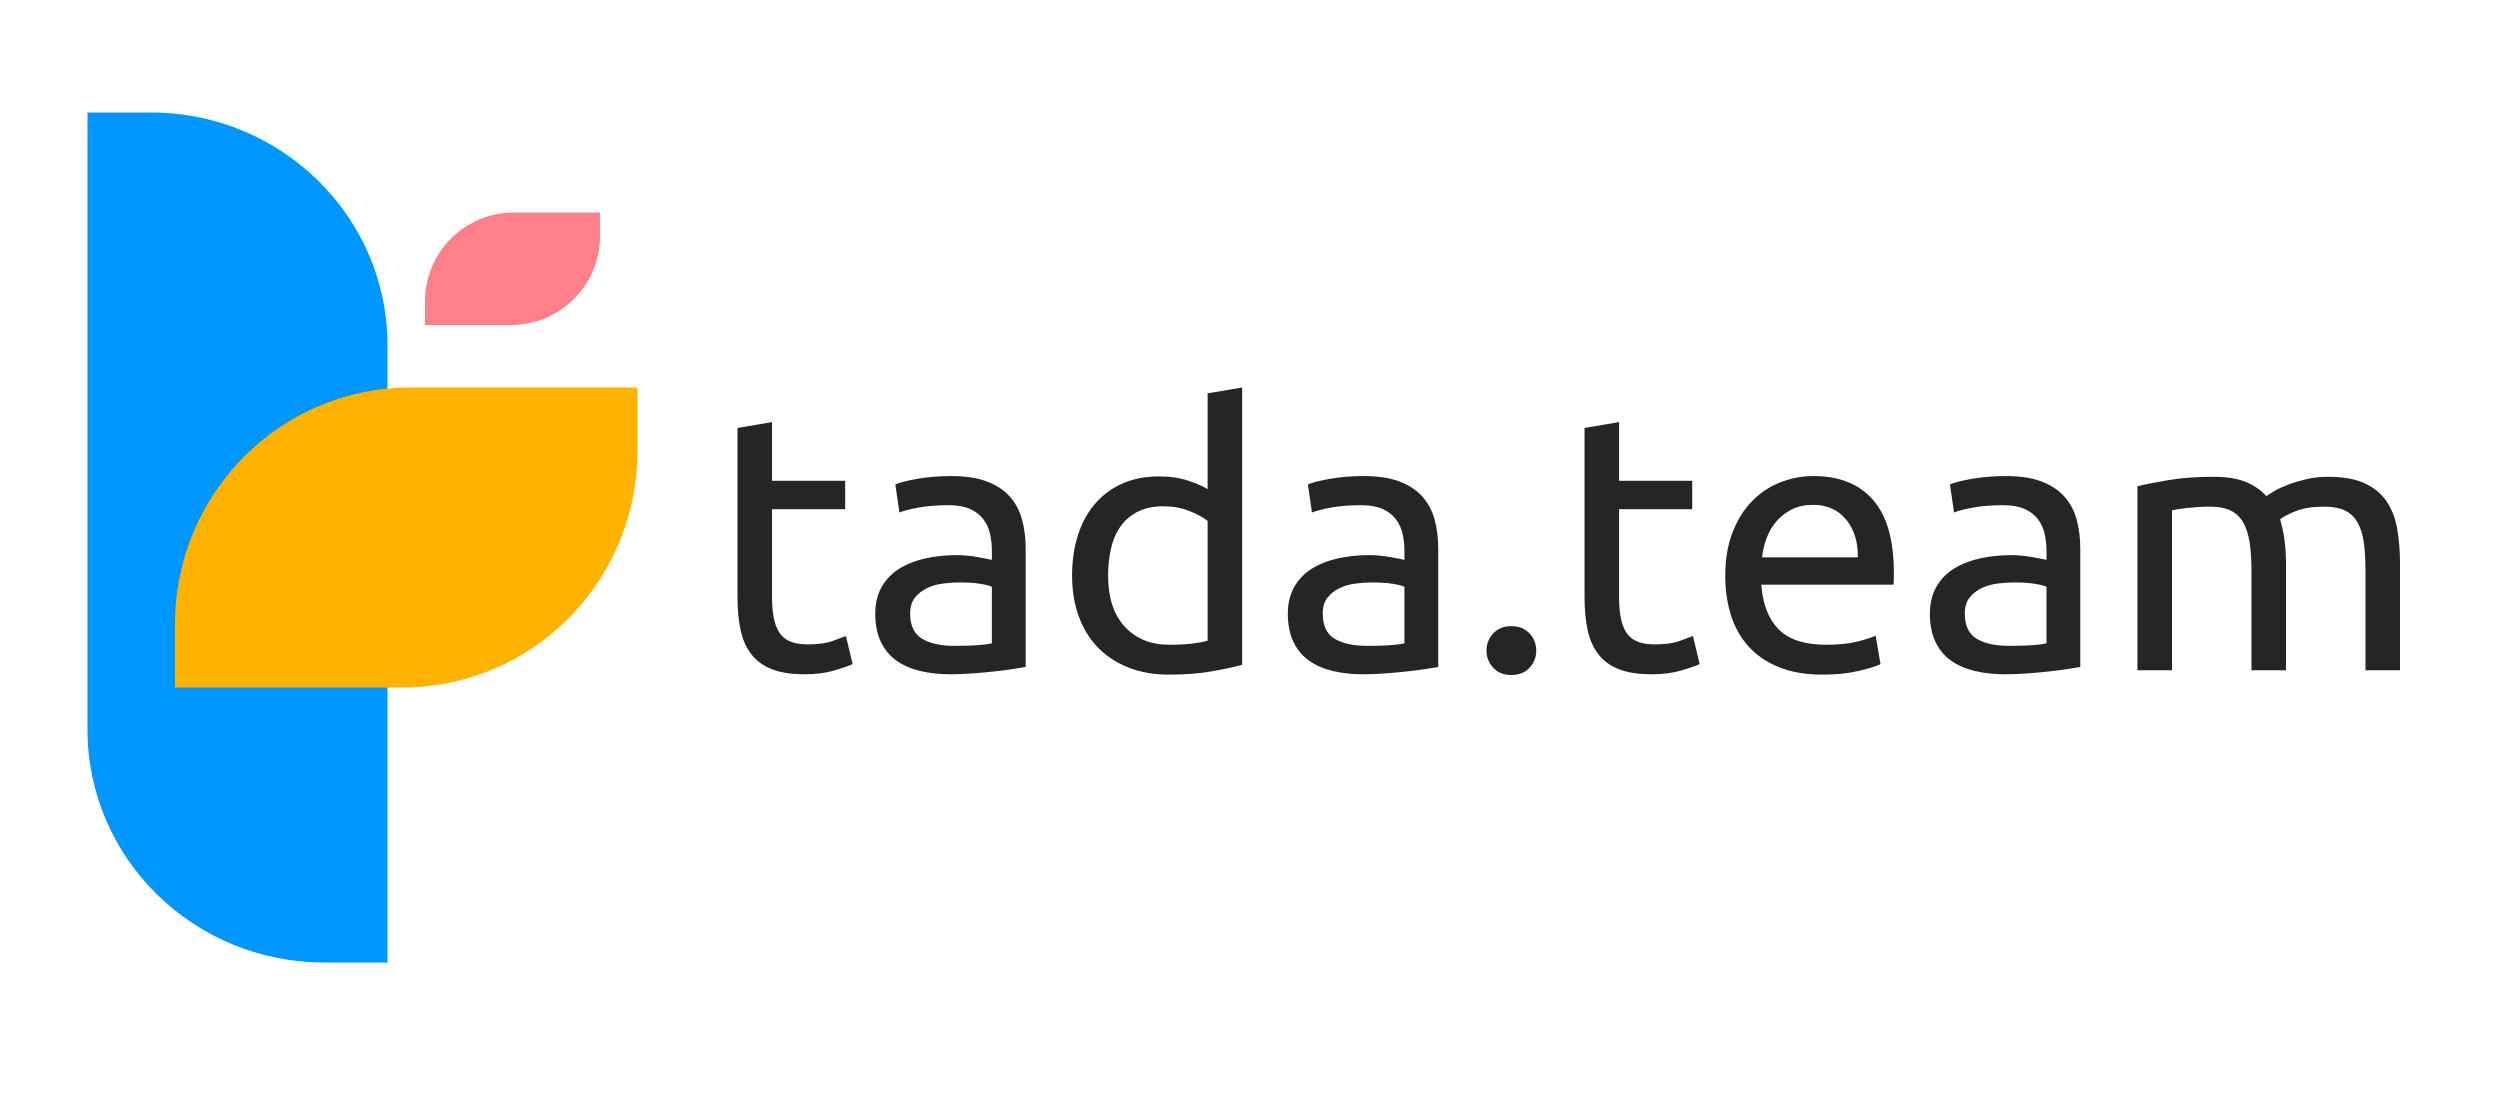
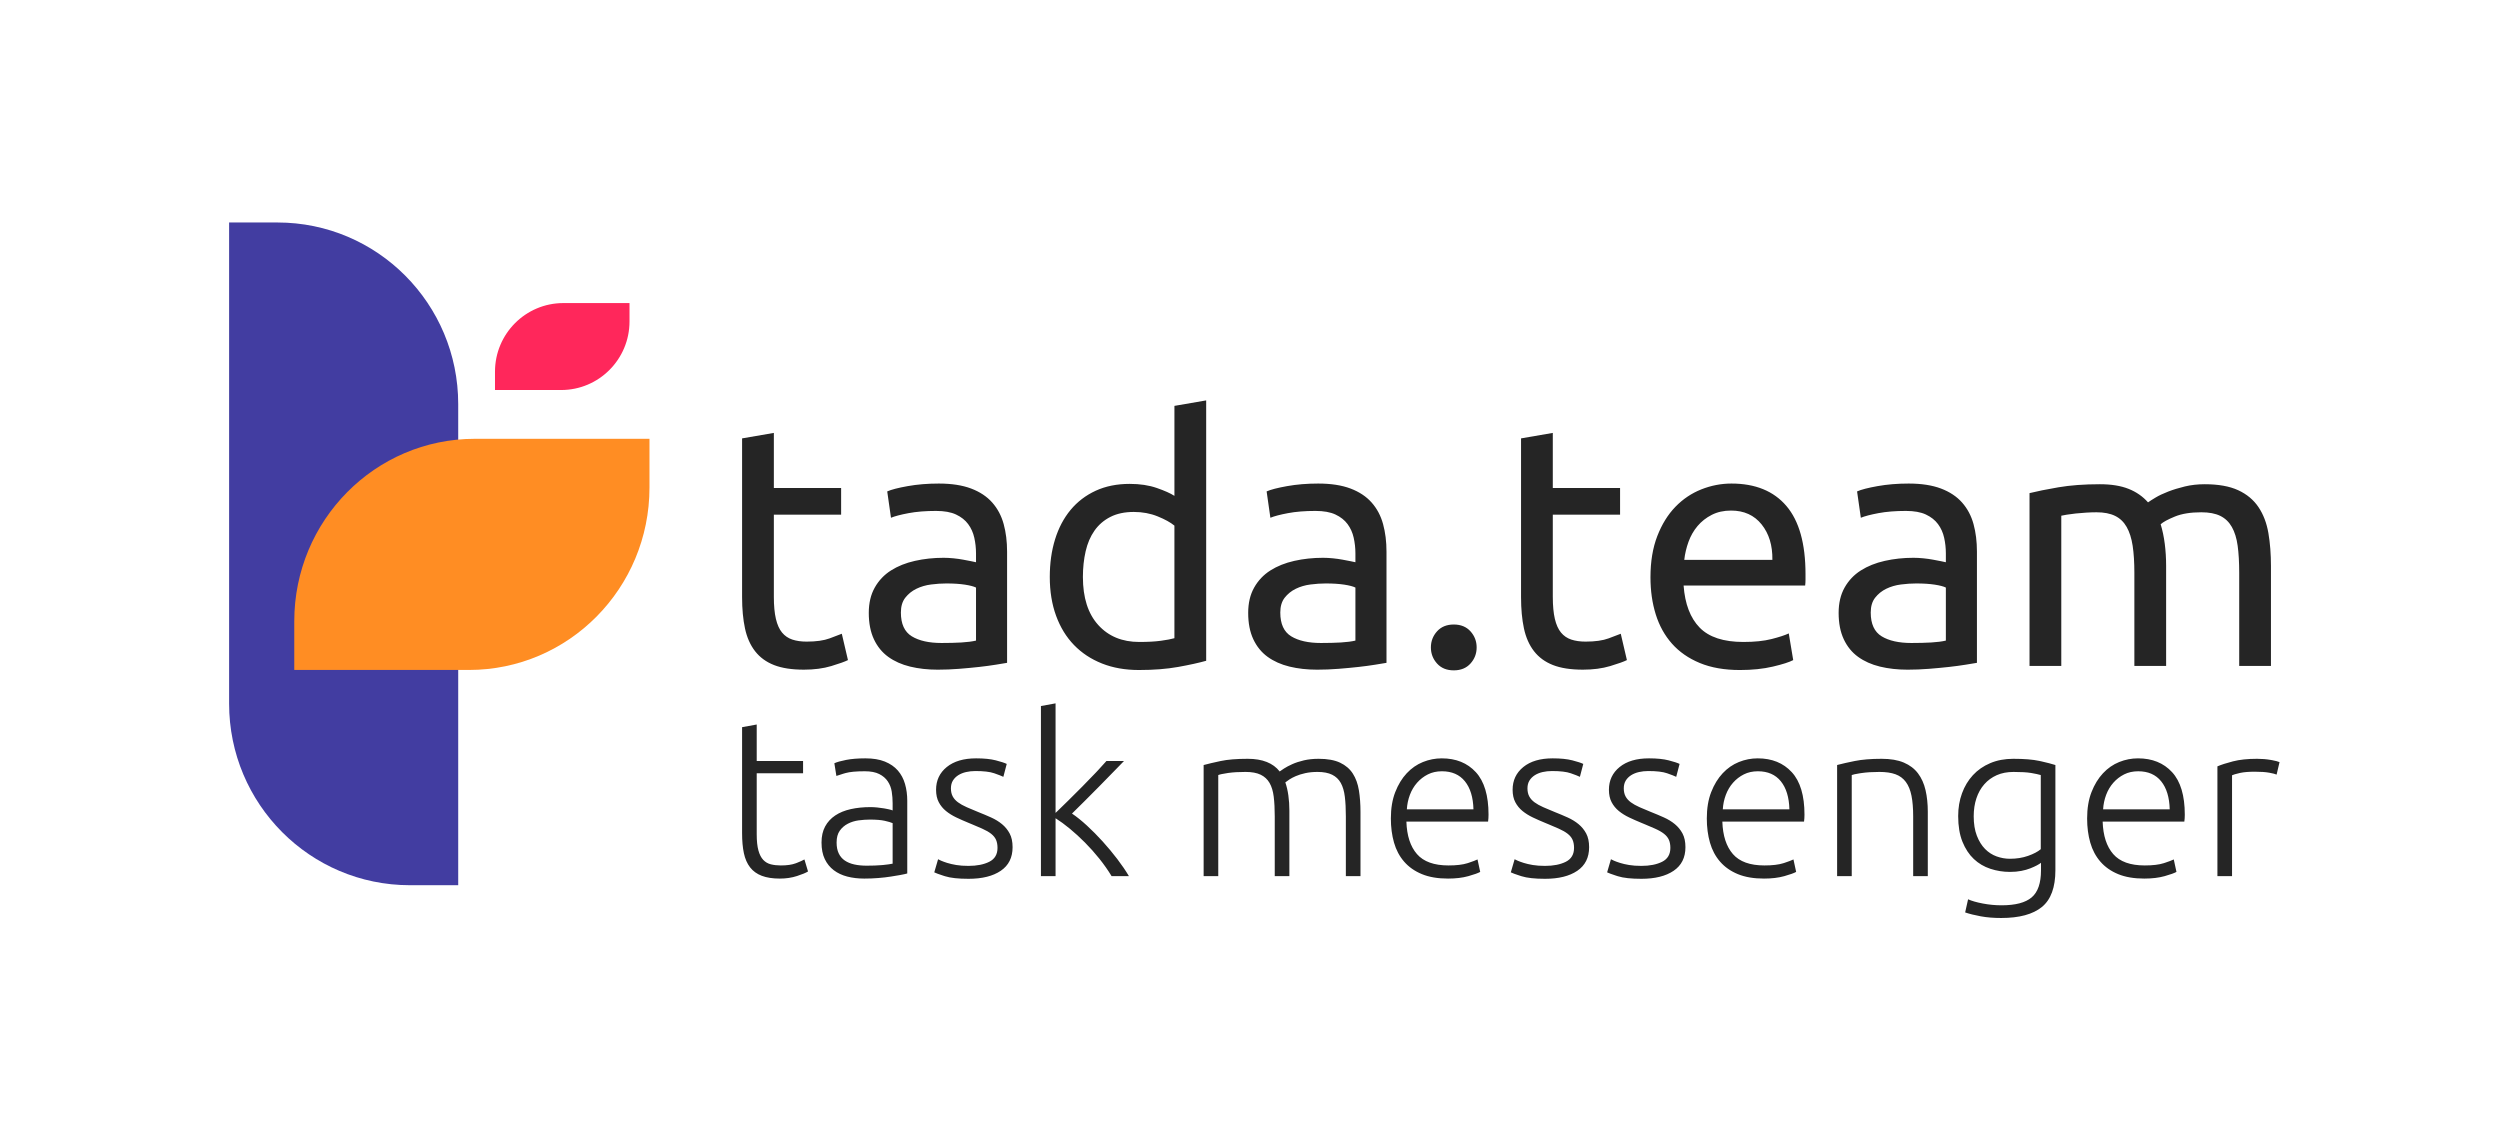
- <svg xmlns="http://www.w3.org/2000/svg" width="200px" height="88px" viewBox="0 0 200 88" version="1.1">
-   <g id="logo" stroke="none" stroke-width="1" fill="none" fill-rule="evenodd">
-     <g id="Group" transform="translate(7, 9)">
-       <path d="M24,68 L18.936,68 C8.478,68 0,59.659 0,49.369 L0,0 L5.064,0 C15.522,0 24,8.341 24,18.631 L24,68 Z" id="Fill-1" fill="#0096FF" />
-       <path d="M27,17 L27,15.101 C27,11.179 30.186,8 34.116,8 L41,8 L41,9.899 C41,13.821 37.814,17 33.884,17 L27,17 Z" id="Fill-3" fill="#FF7F8A" />
-       <path d="M7,46 L7,40.936 C7,30.478 15.42,22 25.806,22 L44,22 L44,27.064 C44,37.522 35.58,46 25.194,46 L7,46 Z" id="Fill-13" fill="#FFB200" />
-       <path d="M57.377,44.942 C58.268,44.942 59.06,44.84 59.754,44.636 C60.447,44.432 60.932,44.262 61.209,44.125 L61.209,44.125 L60.675,41.881 C60.477,41.959 60.125,42.09 59.62,42.274 C59.115,42.459 58.447,42.551 57.615,42.551 C57.139,42.551 56.723,42.493 56.367,42.376 C56.01,42.26 55.713,42.061 55.476,41.779 C55.238,41.497 55.06,41.108 54.941,40.613 C54.822,40.117 54.763,39.49 54.763,38.733 L54.763,38.733 L54.763,31.736 L60.615,31.736 L60.615,29.463 L54.763,29.463 L54.763,24.769 L52,25.236 L52,38.762 C52,39.772 52.084,40.661 52.253,41.429 C52.421,42.197 52.713,42.843 53.129,43.368 C53.545,43.892 54.094,44.286 54.778,44.548 C55.461,44.811 56.327,44.942 57.377,44.942 Z M69.022,44.942 C69.636,44.942 70.255,44.917 70.879,44.869 C71.503,44.82 72.082,44.767 72.617,44.708 C73.152,44.65 73.632,44.587 74.058,44.519 C74.484,44.451 74.815,44.398 75.053,44.359 L75.053,44.359 L75.053,34.885 C75.053,34.03 74.954,33.247 74.756,32.538 C74.558,31.829 74.226,31.217 73.761,30.702 C73.295,30.187 72.681,29.788 71.919,29.506 C71.156,29.225 70.221,29.084 69.111,29.084 C68.141,29.084 67.24,29.157 66.408,29.302 C65.576,29.448 64.982,29.599 64.626,29.754 L64.626,29.754 L64.952,31.999 C65.289,31.863 65.799,31.732 66.482,31.605 C67.166,31.479 67.963,31.416 68.874,31.416 C69.587,31.416 70.166,31.518 70.612,31.722 C71.057,31.926 71.409,32.198 71.666,32.538 C71.924,32.878 72.102,33.267 72.201,33.704 C72.3,34.141 72.35,34.583 72.35,35.03 L72.35,35.03 L72.35,35.788 C72.27,35.769 72.132,35.74 71.934,35.701 C71.736,35.662 71.503,35.618 71.236,35.57 C70.968,35.521 70.686,35.482 70.389,35.453 C70.092,35.424 69.805,35.409 69.527,35.409 C68.656,35.409 67.824,35.497 67.032,35.672 C66.24,35.847 65.547,36.119 64.952,36.488 C64.358,36.857 63.888,37.343 63.541,37.946 C63.195,38.548 63.021,39.267 63.021,40.103 C63.021,40.977 63.17,41.725 63.467,42.347 C63.764,42.969 64.18,43.47 64.715,43.849 C65.249,44.228 65.883,44.504 66.616,44.679 C67.349,44.854 68.151,44.942 69.022,44.942 Z M69.349,42.668 C68.26,42.668 67.398,42.478 66.765,42.099 C66.131,41.721 65.814,41.045 65.814,40.074 C65.814,39.549 65.943,39.126 66.2,38.805 C66.458,38.485 66.779,38.232 67.166,38.048 C67.552,37.863 67.978,37.741 68.443,37.683 C68.908,37.625 69.349,37.596 69.765,37.596 C70.399,37.596 70.938,37.63 71.384,37.698 C71.83,37.766 72.152,37.848 72.35,37.946 L72.35,37.946 L72.35,42.464 C72.013,42.542 71.592,42.595 71.087,42.624 C70.582,42.653 70.003,42.668 69.349,42.668 Z M86.52,44.971 C87.807,44.971 88.946,44.883 89.936,44.708 C90.927,44.534 91.739,44.359 92.372,44.184 L92.372,44.184 L92.372,22 L89.61,22.466 L89.61,30.133 C89.273,29.919 88.763,29.696 88.08,29.463 C87.396,29.229 86.609,29.113 85.718,29.113 C84.609,29.113 83.624,29.307 82.762,29.696 C81.9,30.084 81.173,30.629 80.579,31.328 C79.984,32.028 79.534,32.864 79.227,33.835 C78.92,34.807 78.766,35.876 78.766,37.042 C78.766,38.266 78.95,39.369 79.316,40.35 C79.682,41.332 80.202,42.163 80.876,42.843 C81.549,43.523 82.361,44.048 83.312,44.417 C84.262,44.786 85.332,44.971 86.52,44.971 Z M86.55,42.58 C85.064,42.58 83.876,42.099 82.985,41.138 C82.094,40.176 81.648,38.81 81.648,37.042 C81.648,36.264 81.727,35.536 81.886,34.856 C82.044,34.175 82.302,33.587 82.658,33.092 C83.015,32.596 83.475,32.208 84.039,31.926 C84.604,31.644 85.282,31.503 86.074,31.503 C86.827,31.503 87.52,31.629 88.154,31.882 C88.788,32.135 89.273,32.397 89.61,32.669 L89.61,32.669 L89.61,42.26 C89.332,42.338 88.941,42.41 88.436,42.478 C87.931,42.546 87.302,42.58 86.55,42.58 Z M102.027,44.942 C102.641,44.942 103.26,44.917 103.884,44.869 C104.508,44.82 105.087,44.767 105.622,44.708 C106.157,44.65 106.637,44.587 107.063,44.519 C107.488,44.451 107.82,44.398 108.058,44.359 L108.058,44.359 L108.058,34.885 C108.058,34.03 107.959,33.247 107.761,32.538 C107.563,31.829 107.231,31.217 106.766,30.702 C106.3,30.187 105.686,29.788 104.924,29.506 C104.161,29.225 103.225,29.084 102.116,29.084 C101.146,29.084 100.245,29.157 99.413,29.302 C98.581,29.448 97.987,29.599 97.631,29.754 L97.631,29.754 L97.957,31.999 C98.294,31.863 98.804,31.732 99.487,31.605 C100.171,31.479 100.968,31.416 101.879,31.416 C102.592,31.416 103.171,31.518 103.617,31.722 C104.062,31.926 104.414,32.198 104.671,32.538 C104.929,32.878 105.107,33.267 105.206,33.704 C105.305,34.141 105.354,34.583 105.354,35.03 L105.354,35.03 L105.354,35.788 C105.275,35.769 105.137,35.74 104.939,35.701 C104.741,35.662 104.508,35.618 104.24,35.57 C103.973,35.521 103.691,35.482 103.394,35.453 C103.097,35.424 102.81,35.409 102.532,35.409 C101.661,35.409 100.829,35.497 100.037,35.672 C99.245,35.847 98.551,36.119 97.957,36.488 C97.363,36.857 96.893,37.343 96.546,37.946 C96.2,38.548 96.026,39.267 96.026,40.103 C96.026,40.977 96.175,41.725 96.472,42.347 C96.769,42.969 97.185,43.47 97.72,43.849 C98.254,44.228 98.888,44.504 99.621,44.679 C100.354,44.854 101.156,44.942 102.027,44.942 Z M102.354,42.668 C101.265,42.668 100.403,42.478 99.769,42.099 C99.136,41.721 98.819,41.045 98.819,40.074 C98.819,39.549 98.948,39.126 99.205,38.805 C99.463,38.485 99.784,38.232 100.171,38.048 C100.557,37.863 100.983,37.741 101.448,37.683 C101.913,37.625 102.354,37.596 102.77,37.596 C103.404,37.596 103.943,37.63 104.389,37.698 C104.835,37.766 105.156,37.848 105.354,37.946 L105.354,37.946 L105.354,42.464 C105.018,42.542 104.597,42.595 104.092,42.624 C103.587,42.653 103.008,42.668 102.354,42.668 Z M113.91,45 C114.524,45 115.009,44.806 115.366,44.417 C115.722,44.028 115.901,43.572 115.901,43.047 C115.901,42.522 115.722,42.065 115.366,41.677 C115.009,41.288 114.524,41.094 113.91,41.094 C113.296,41.094 112.811,41.288 112.455,41.677 C112.098,42.065 111.92,42.522 111.92,43.047 C111.92,43.572 112.098,44.028 112.455,44.417 C112.811,44.806 113.296,45 113.91,45 Z M125.14,44.942 C126.031,44.942 126.823,44.84 127.516,44.636 C128.209,44.432 128.695,44.262 128.972,44.125 L128.972,44.125 L128.437,41.881 C128.239,41.959 127.888,42.09 127.383,42.274 C126.877,42.459 126.209,42.551 125.377,42.551 C124.902,42.551 124.486,42.493 124.13,42.376 C123.773,42.26 123.476,42.061 123.238,41.779 C123.001,41.497 122.822,41.108 122.704,40.613 C122.585,40.117 122.525,39.49 122.525,38.733 L122.525,38.733 L122.525,31.736 L128.378,31.736 L128.378,29.463 L122.525,29.463 L122.525,24.769 L119.763,25.236 L119.763,38.762 C119.763,39.772 119.847,40.661 120.015,41.429 C120.183,42.197 120.476,42.843 120.891,43.368 C121.307,43.892 121.857,44.286 122.54,44.548 C123.223,44.811 124.09,44.942 125.14,44.942 Z M138.805,44.971 C139.874,44.971 140.83,44.874 141.672,44.679 C142.513,44.485 143.103,44.3 143.439,44.125 L143.439,44.125 L143.053,41.852 C142.716,42.007 142.216,42.168 141.553,42.333 C140.889,42.498 140.073,42.58 139.102,42.58 C137.379,42.58 136.112,42.172 135.3,41.356 C134.488,40.54 134.022,39.345 133.903,37.771 L133.903,37.771 L144.479,37.771 C144.499,37.615 144.509,37.445 144.509,37.26 L144.509,37.26 L144.509,36.809 C144.509,34.204 143.954,32.266 142.845,30.993 C141.736,29.72 140.142,29.084 138.062,29.084 C137.171,29.084 136.3,29.249 135.448,29.579 C134.596,29.91 133.844,30.405 133.19,31.066 C132.537,31.727 132.012,32.557 131.616,33.558 C131.22,34.559 131.022,35.73 131.022,37.071 C131.022,38.218 131.175,39.272 131.482,40.234 C131.789,41.196 132.259,42.027 132.893,42.726 C133.527,43.426 134.334,43.975 135.314,44.373 C136.295,44.772 137.458,44.971 138.805,44.971 Z M141.627,35.584 L133.963,35.584 C134.022,35.06 134.146,34.545 134.334,34.039 C134.522,33.534 134.785,33.087 135.121,32.698 C135.458,32.31 135.869,31.994 136.354,31.751 C136.839,31.508 137.399,31.387 138.033,31.387 C139.161,31.387 140.048,31.78 140.691,32.567 C141.335,33.354 141.647,34.36 141.627,35.584 L141.627,35.584 Z M153.391,44.942 C154.005,44.942 154.624,44.917 155.248,44.869 C155.872,44.82 156.451,44.767 156.986,44.708 C157.521,44.65 158.001,44.587 158.427,44.519 C158.853,44.451 159.184,44.398 159.422,44.359 L159.422,44.359 L159.422,34.885 C159.422,34.03 159.323,33.247 159.125,32.538 C158.927,31.829 158.595,31.217 158.13,30.702 C157.664,30.187 157.05,29.788 156.288,29.506 C155.525,29.225 154.59,29.084 153.48,29.084 C152.51,29.084 151.609,29.157 150.777,29.302 C149.945,29.448 149.351,29.599 148.995,29.754 L148.995,29.754 L149.321,31.999 C149.658,31.863 150.168,31.732 150.851,31.605 C151.535,31.479 152.332,31.416 153.243,31.416 C153.956,31.416 154.535,31.518 154.981,31.722 C155.426,31.926 155.778,32.198 156.035,32.538 C156.293,32.878 156.471,33.267 156.57,33.704 C156.669,34.141 156.719,34.583 156.719,35.03 L156.719,35.03 L156.719,35.788 C156.639,35.769 156.501,35.74 156.303,35.701 C156.105,35.662 155.872,35.618 155.605,35.57 C155.337,35.521 155.055,35.482 154.758,35.453 C154.461,35.424 154.174,35.409 153.896,35.409 C153.025,35.409 152.193,35.497 151.401,35.672 C150.609,35.847 149.916,36.119 149.321,36.488 C148.727,36.857 148.257,37.343 147.91,37.946 C147.564,38.548 147.39,39.267 147.39,40.103 C147.39,40.977 147.539,41.725 147.836,42.347 C148.133,42.969 148.549,43.47 149.084,43.849 C149.618,44.228 150.252,44.504 150.985,44.679 C151.718,44.854 152.52,44.942 153.391,44.942 Z M153.718,42.668 C152.629,42.668 151.767,42.478 151.134,42.099 C150.5,41.721 150.183,41.045 150.183,40.074 C150.183,39.549 150.312,39.126 150.569,38.805 C150.827,38.485 151.148,38.232 151.535,38.048 C151.921,37.863 152.347,37.741 152.812,37.683 C153.277,37.625 153.718,37.596 154.134,37.596 C154.768,37.596 155.307,37.63 155.753,37.698 C156.199,37.766 156.521,37.848 156.719,37.946 L156.719,37.946 L156.719,42.464 C156.382,42.542 155.961,42.595 155.456,42.624 C154.951,42.653 154.372,42.668 153.718,42.668 Z M166.76,44.621 L166.76,31.824 C166.839,31.804 166.997,31.775 167.235,31.736 C167.473,31.698 167.735,31.663 168.022,31.634 C168.309,31.605 168.611,31.581 168.928,31.561 C169.245,31.542 169.542,31.532 169.82,31.532 C170.473,31.532 171.013,31.634 171.439,31.838 C171.864,32.042 172.201,32.358 172.449,32.786 C172.696,33.213 172.869,33.748 172.969,34.389 C173.068,35.03 173.117,35.798 173.117,36.692 L173.117,36.692 L173.117,44.621 L175.88,44.621 L175.88,36.109 C175.88,35.448 175.84,34.817 175.761,34.214 C175.682,33.612 175.563,33.058 175.405,32.553 C175.622,32.358 176.033,32.14 176.637,31.897 C177.241,31.654 178.009,31.532 178.94,31.532 C179.613,31.532 180.163,31.634 180.588,31.838 C181.014,32.042 181.351,32.358 181.599,32.786 C181.846,33.213 182.014,33.748 182.104,34.389 C182.193,35.03 182.237,35.798 182.237,36.692 L182.237,36.692 L182.237,44.621 L185,44.621 L185,36.109 C185,35.098 184.926,34.166 184.777,33.311 C184.629,32.455 184.341,31.717 183.916,31.095 C183.49,30.473 182.901,29.992 182.148,29.652 C181.396,29.312 180.425,29.142 179.237,29.142 C178.623,29.142 178.048,29.205 177.514,29.331 C176.979,29.458 176.494,29.604 176.058,29.769 C175.622,29.934 175.256,30.104 174.959,30.279 C174.662,30.454 174.444,30.59 174.305,30.687 C173.85,30.182 173.285,29.798 172.612,29.535 C171.939,29.273 171.107,29.142 170.117,29.142 C168.75,29.142 167.547,29.229 166.507,29.404 C165.467,29.579 164.631,29.744 163.997,29.9 L163.997,29.9 L163.997,44.621 L166.76,44.621 Z" id="tada.team" fill="#252525" fill-rule="nonzero" />
-     </g>
-   </g>
+ <svg xmlns="http://www.w3.org/2000/svg" width="400" height="180" viewBox="0 0 400 180" fill="none">
+   <path fill-rule="evenodd" clip-rule="evenodd" d="M73.314 141.634H65.579C49.606 141.634 36.657 128.627 36.657 112.581V35.598H44.392C60.365 35.598 73.314 48.605 73.314 64.65V141.634Z" fill="#423DA1" />
+   <path fill-rule="evenodd" clip-rule="evenodd" d="M79.199 62.403V59.468C79.199 53.406 84.097 48.491 90.139 48.491H100.722V51.426C100.722 57.489 95.824 62.403 89.782 62.403H79.199Z" fill="#FF275B" />
+   <path fill-rule="evenodd" clip-rule="evenodd" d="M47.083 107.193V99.39C47.083 83.273 60.017 70.208 75.971 70.208H103.917V78.012C103.917 94.128 90.984 107.193 75.029 107.193H47.083Z" fill="#FF8D23" />
+   <path fill-rule="evenodd" clip-rule="evenodd" d="M187.908 64.94L192.989 64.064V105.724C191.824 106.053 190.33 106.381 188.509 106.71C186.688 107.038 184.593 107.202 182.225 107.202C180.04 107.202 178.073 106.856 176.324 106.162C174.576 105.469 173.082 104.484 171.844 103.206C170.605 101.929 169.649 100.369 168.975 98.526C168.301 96.683 167.965 94.611 167.965 92.312C167.965 90.122 168.247 88.115 168.811 86.29C169.376 84.466 170.205 82.896 171.297 81.582C172.39 80.269 173.729 79.247 175.313 78.517C176.898 77.787 178.71 77.422 180.75 77.422C182.389 77.422 183.837 77.641 185.094 78.079C186.351 78.517 187.289 78.936 187.908 79.338V64.94ZM134.58 78.079H123.816V69.265L118.734 70.141V95.542C118.734 97.44 118.889 99.109 119.199 100.551C119.508 101.992 120.046 103.206 120.811 104.191C121.576 105.177 122.586 105.916 123.843 106.408C125.1 106.901 126.693 107.147 128.624 107.147C130.263 107.147 131.72 106.956 132.995 106.573C134.27 106.189 135.163 105.87 135.673 105.615L134.689 101.399C134.325 101.545 133.678 101.792 132.749 102.138C131.82 102.485 130.591 102.658 129.061 102.658C128.187 102.658 127.422 102.549 126.766 102.33C126.111 102.111 125.564 101.737 125.127 101.208C124.69 100.679 124.362 99.949 124.144 99.018C123.925 98.087 123.816 96.91 123.816 95.487V82.349H134.58V78.079ZM153.84 102.796C152.911 102.851 151.846 102.878 150.644 102.878C148.64 102.878 147.056 102.522 145.89 101.811C144.724 101.099 144.142 99.831 144.142 98.006C144.142 97.021 144.378 96.227 144.852 95.625C145.325 95.022 145.917 94.548 146.628 94.201C147.338 93.855 148.121 93.626 148.977 93.517C149.833 93.407 150.644 93.353 151.409 93.353C152.574 93.353 153.567 93.417 154.386 93.544C155.206 93.672 155.798 93.827 156.162 94.01V102.495C155.543 102.641 154.769 102.741 153.84 102.796ZM150.207 77.368C152.246 77.368 153.968 77.633 155.37 78.162C156.772 78.691 157.902 79.439 158.758 80.406C159.614 81.374 160.224 82.523 160.588 83.855C160.952 85.187 161.134 86.656 161.134 88.262V106.054C160.697 106.127 160.087 106.227 159.304 106.355C158.521 106.483 157.637 106.601 156.654 106.711C155.67 106.82 154.605 106.921 153.458 107.012C152.31 107.103 151.172 107.149 150.043 107.149C148.44 107.149 146.965 106.984 145.617 106.656C144.269 106.327 143.103 105.807 142.12 105.096C141.136 104.384 140.371 103.444 139.825 102.276C139.279 101.109 139.005 99.704 139.005 98.061C139.005 96.492 139.324 95.141 139.962 94.01C140.599 92.879 141.464 91.966 142.557 91.273C143.65 90.579 144.925 90.069 146.382 89.74C147.839 89.412 149.369 89.247 150.971 89.247C151.481 89.247 152.01 89.275 152.556 89.33C153.102 89.384 153.621 89.457 154.113 89.549C154.605 89.64 155.033 89.722 155.397 89.795C155.762 89.868 156.016 89.923 156.162 89.959V88.536C156.162 87.696 156.071 86.866 155.889 86.045C155.707 85.224 155.379 84.494 154.905 83.855C154.432 83.216 153.785 82.706 152.966 82.322C152.146 81.939 151.081 81.748 149.769 81.748C148.094 81.748 146.628 81.866 145.371 82.103C144.114 82.341 143.176 82.587 142.557 82.842L141.956 78.627C142.612 78.335 143.704 78.052 145.234 77.779C146.764 77.505 148.422 77.368 150.207 77.368ZM185.23 82.623C186.396 83.097 187.288 83.59 187.907 84.101V102.112C187.397 102.258 186.678 102.395 185.749 102.522C184.82 102.65 183.664 102.714 182.28 102.714C179.548 102.714 177.362 101.811 175.723 100.004C174.084 98.198 173.264 95.634 173.264 92.313C173.264 90.853 173.41 89.484 173.701 88.207C173.993 86.93 174.466 85.826 175.122 84.895C175.778 83.964 176.624 83.234 177.663 82.705C178.701 82.176 179.948 81.911 181.405 81.911C182.79 81.911 184.064 82.149 185.23 82.623ZM214.544 102.796C213.615 102.851 212.55 102.878 211.348 102.878C209.344 102.878 207.76 102.522 206.594 101.811C205.428 101.099 204.846 99.831 204.846 98.006C204.846 97.021 205.082 96.227 205.556 95.625C206.03 95.022 206.621 94.548 207.332 94.201C208.042 93.855 208.825 93.626 209.681 93.517C210.537 93.407 211.348 93.353 212.113 93.353C213.278 93.353 214.271 93.417 215.091 93.544C215.91 93.672 216.502 93.827 216.866 94.01V102.495C216.247 102.641 215.473 102.741 214.544 102.796ZM210.911 77.368C212.951 77.368 214.672 77.633 216.074 78.162C217.476 78.691 218.606 79.439 219.462 80.406C220.318 81.374 220.928 82.523 221.292 83.855C221.656 85.187 221.839 86.656 221.839 88.262V106.054C221.401 106.127 220.791 106.227 220.008 106.355C219.225 106.483 218.342 106.601 217.358 106.711C216.375 106.82 215.309 106.921 214.162 107.012C213.014 107.103 211.876 107.149 210.747 107.149C209.144 107.149 207.669 106.984 206.321 106.656C204.973 106.327 203.808 105.807 202.824 105.096C201.841 104.384 201.076 103.444 200.529 102.276C199.983 101.109 199.71 99.704 199.71 98.061C199.71 96.492 200.028 95.141 200.666 94.01C201.303 92.879 202.168 91.966 203.261 91.273C204.354 90.579 205.629 90.069 207.086 89.74C208.543 89.412 210.073 89.247 211.676 89.247C212.186 89.247 212.714 89.275 213.26 89.33C213.807 89.384 214.326 89.457 214.817 89.549C215.309 89.64 215.737 89.722 216.101 89.795C216.466 89.868 216.721 89.923 216.866 89.959V88.536C216.866 87.696 216.775 86.866 216.593 86.045C216.411 85.224 216.083 84.494 215.61 83.855C215.136 83.216 214.49 82.706 213.67 82.322C212.85 81.939 211.785 81.748 210.474 81.748C208.798 81.748 207.332 81.866 206.075 82.103C204.818 82.341 203.88 82.587 203.261 82.842L202.66 78.627C203.316 78.335 204.409 78.052 205.938 77.779C207.468 77.505 209.126 77.368 210.911 77.368ZM235.28 106.162C235.936 105.432 236.264 104.574 236.264 103.589C236.264 102.603 235.936 101.746 235.28 101.016C234.624 100.286 233.732 99.921 232.603 99.921C231.473 99.921 230.581 100.286 229.925 101.016C229.27 101.746 228.942 102.603 228.942 103.589C228.942 104.574 229.27 105.432 229.925 106.162C230.581 106.892 231.473 107.257 232.603 107.257C233.732 107.257 234.624 106.892 235.28 106.162ZM248.448 78.079H259.212V82.349H248.448V95.487C248.448 96.91 248.558 98.087 248.776 99.018C248.995 99.949 249.323 100.679 249.76 101.208C250.197 101.737 250.743 102.111 251.399 102.33C252.055 102.549 252.819 102.658 253.694 102.658C255.224 102.658 256.453 102.485 257.382 102.138C258.311 101.792 258.957 101.545 259.322 101.399L260.305 105.615C259.795 105.87 258.903 106.189 257.628 106.573C256.353 106.956 254.896 107.147 253.257 107.147C251.326 107.147 249.732 106.901 248.476 106.408C247.219 105.916 246.208 105.177 245.443 104.191C244.678 103.206 244.141 101.992 243.831 100.551C243.522 99.109 243.367 97.44 243.367 95.542V70.141L248.448 69.265V78.079ZM265.168 85.771C264.439 87.651 264.075 89.85 264.075 92.368C264.075 94.521 264.357 96.501 264.922 98.308C265.486 100.114 266.351 101.674 267.517 102.988C268.683 104.302 270.167 105.333 271.97 106.081C273.773 106.829 275.913 107.203 278.39 107.203C280.357 107.203 282.115 107.021 283.663 106.656C285.211 106.291 286.295 105.944 286.914 105.616L286.204 101.346C285.584 101.638 284.665 101.939 283.444 102.249C282.224 102.559 280.722 102.714 278.937 102.714C275.768 102.714 273.436 101.948 271.943 100.415C270.449 98.882 269.593 96.638 269.375 93.682H288.826C288.863 93.39 288.881 93.07 288.881 92.724V91.875C288.881 86.985 287.861 83.344 285.821 80.954C283.781 78.563 280.849 77.368 277.024 77.368C275.385 77.368 273.782 77.678 272.216 78.299C270.65 78.919 269.265 79.85 268.063 81.091C266.861 82.332 265.896 83.892 265.168 85.771ZM283.581 89.574C283.617 87.275 283.044 85.387 281.86 83.909C280.676 82.43 279.046 81.691 276.97 81.691C275.804 81.691 274.775 81.919 273.882 82.376C272.99 82.832 272.234 83.425 271.615 84.155C270.996 84.885 270.513 85.724 270.167 86.673C269.821 87.622 269.593 88.589 269.484 89.574H283.581ZM309.016 102.796C308.087 102.851 307.021 102.878 305.819 102.878C303.816 102.878 302.231 102.522 301.066 101.811C299.9 101.099 299.317 99.831 299.317 98.006C299.317 97.021 299.554 96.227 300.028 95.625C300.501 95.022 301.093 94.548 301.803 94.201C302.514 93.855 303.297 93.626 304.153 93.517C305.009 93.407 305.819 93.353 306.584 93.353C307.75 93.353 308.743 93.417 309.562 93.544C310.382 93.672 310.974 93.827 311.338 94.01V102.495C310.719 102.641 309.945 102.741 309.016 102.796ZM305.382 77.368C307.422 77.368 309.143 77.633 310.546 78.162C311.948 78.691 313.077 79.439 313.933 80.406C314.789 81.374 315.399 82.523 315.764 83.855C316.128 85.187 316.31 86.656 316.31 88.262V106.054C315.873 106.127 315.263 106.227 314.48 106.355C313.697 106.483 312.813 106.601 311.83 106.711C310.846 106.82 309.781 106.921 308.633 107.012C307.486 107.103 306.348 107.149 305.218 107.149C303.616 107.149 302.14 106.984 300.793 106.656C299.445 106.327 298.279 105.807 297.296 105.096C296.312 104.384 295.547 103.444 295.001 102.276C294.454 101.109 294.181 99.704 294.181 98.061C294.181 96.492 294.5 95.141 295.137 94.01C295.775 92.879 296.64 91.966 297.733 91.273C298.826 90.579 300.1 90.069 301.558 89.74C303.015 89.412 304.544 89.247 306.147 89.247C306.657 89.247 307.185 89.275 307.732 89.33C308.278 89.384 308.797 89.457 309.289 89.549C309.781 89.64 310.209 89.722 310.573 89.795C310.937 89.868 311.192 89.923 311.338 89.959V88.536C311.338 87.696 311.247 86.866 311.065 86.045C310.883 85.224 310.555 84.494 310.081 83.855C309.608 83.216 308.961 82.706 308.142 82.322C307.322 81.939 306.257 81.748 304.945 81.748C303.27 81.748 301.803 81.866 300.547 82.103C299.29 82.341 298.352 82.587 297.733 82.842L297.132 78.627C297.787 78.335 298.88 78.052 300.41 77.779C301.94 77.505 303.597 77.368 305.382 77.368ZM329.341 77.969C327.429 78.298 325.89 78.608 324.724 78.9V106.545H329.806V82.513C329.952 82.476 330.243 82.422 330.68 82.349C331.117 82.276 331.6 82.212 332.128 82.157C332.656 82.102 333.212 82.057 333.795 82.02C334.377 81.984 334.924 81.965 335.434 81.965C336.636 81.965 337.628 82.157 338.412 82.54C339.195 82.923 339.814 83.516 340.269 84.319C340.725 85.122 341.043 86.126 341.226 87.33C341.408 88.535 341.499 89.976 341.499 91.655V106.545H346.58V90.56C346.58 89.319 346.507 88.133 346.362 87.002C346.216 85.871 345.997 84.83 345.706 83.881C346.107 83.516 346.862 83.106 347.973 82.65C349.084 82.194 350.496 81.965 352.208 81.965C353.447 81.965 354.457 82.157 355.241 82.54C356.024 82.923 356.643 83.516 357.098 84.319C357.554 85.122 357.863 86.126 358.027 87.33C358.191 88.535 358.273 89.976 358.273 91.655V106.545H363.354V90.56C363.354 88.662 363.218 86.911 362.945 85.305C362.671 83.699 362.143 82.312 361.36 81.144C360.577 79.976 359.493 79.073 358.109 78.434C356.725 77.796 354.94 77.476 352.754 77.476C351.625 77.476 350.569 77.595 349.585 77.832C348.602 78.07 347.709 78.343 346.908 78.653C346.107 78.964 345.433 79.283 344.886 79.611C344.34 79.94 343.939 80.195 343.684 80.378C342.846 79.429 341.808 78.708 340.57 78.216C339.331 77.723 337.801 77.476 335.98 77.476C333.467 77.476 331.254 77.641 329.341 77.969Z" fill="#252525" />
+   <path fill-rule="evenodd" clip-rule="evenodd" d="M171.518 130.171C172.263 130.67 173.061 131.311 173.913 132.095C174.765 132.879 175.605 133.728 176.433 134.642C177.261 135.556 178.041 136.495 178.774 137.456C179.506 138.418 180.124 139.327 180.628 140.182H177.855C177.279 139.232 176.625 138.299 175.893 137.385C175.161 136.471 174.393 135.61 173.589 134.802C172.785 133.995 171.981 133.259 171.176 132.594C170.372 131.929 169.61 131.371 168.89 130.919V140.182H166.55V112.965L168.89 112.537V130.064L169.317 129.656C169.804 129.188 170.334 128.671 170.906 128.105C171.65 127.369 172.401 126.621 173.157 125.861C173.913 125.101 174.627 124.364 175.299 123.652L175.718 123.205C176.214 122.674 176.65 122.193 177.027 121.764H179.836L178.796 122.834L176.347 125.341L175.785 125.914C175.029 126.686 174.279 127.44 173.535 128.176L171.518 130.171ZM128.492 121.764H121.075V115.921L118.734 116.349V133.306C118.734 134.541 118.83 135.61 119.022 136.512C119.214 137.415 119.544 138.169 120.013 138.775C120.481 139.38 121.105 139.831 121.885 140.128C122.665 140.425 123.631 140.574 124.783 140.574C125.767 140.574 126.68 140.437 127.52 140.164C128.36 139.891 128.948 139.647 129.284 139.434L128.708 137.51C128.417 137.675 128.026 137.853 127.537 138.044L127.304 138.133C126.704 138.359 125.912 138.472 124.927 138.472C124.351 138.472 123.823 138.412 123.343 138.294C122.863 138.175 122.455 137.937 122.119 137.581C121.783 137.225 121.525 136.72 121.345 136.067C121.165 135.414 121.075 134.565 121.075 133.52V123.723H128.492V121.764ZM141.075 138.419C140.391 138.478 139.593 138.508 138.681 138.508C137.937 138.508 137.271 138.443 136.683 138.312C136.095 138.181 135.591 137.973 135.171 137.688C134.751 137.403 134.426 137.023 134.198 136.548C133.97 136.073 133.856 135.492 133.856 134.803C133.856 134.019 134.024 133.39 134.36 132.915C134.697 132.44 135.129 132.066 135.657 131.793C136.185 131.52 136.761 131.341 137.385 131.258C138.009 131.175 138.609 131.134 139.185 131.134C140.193 131.134 140.985 131.199 141.562 131.33C142.138 131.46 142.558 131.585 142.822 131.704V138.187C142.416 138.268 141.936 138.335 141.384 138.39L141.075 138.419ZM138.465 121.336C139.69 121.336 140.728 121.508 141.58 121.852C142.432 122.197 143.122 122.672 143.65 123.277C144.178 123.883 144.562 124.601 144.802 125.433C145.042 126.264 145.162 127.166 145.162 128.14V139.754C144.922 139.825 144.574 139.902 144.118 139.985L143.836 140.036C143.448 140.104 143.014 140.176 142.534 140.252C141.934 140.347 141.268 140.425 140.536 140.484C139.804 140.543 139.053 140.573 138.285 140.573C137.301 140.573 136.395 140.466 135.567 140.252C134.739 140.039 134.019 139.7 133.407 139.237C132.795 138.774 132.314 138.18 131.966 137.456C131.618 136.732 131.444 135.847 131.444 134.802C131.444 133.804 131.636 132.949 132.02 132.237C132.404 131.524 132.945 130.937 133.641 130.473C134.337 130.01 135.165 129.672 136.125 129.458C137.085 129.244 138.129 129.138 139.258 129.138C139.594 129.138 139.948 129.155 140.32 129.191C140.692 129.227 141.052 129.274 141.4 129.334L141.652 129.378C141.854 129.415 142.038 129.452 142.203 129.489L142.3 129.512C142.552 129.571 142.726 129.624 142.822 129.672V128.532C142.822 127.891 142.774 127.267 142.678 126.662C142.582 126.056 142.372 125.51 142.048 125.023C141.724 124.536 141.268 124.144 140.68 123.847C140.092 123.55 139.318 123.402 138.357 123.402C136.989 123.402 135.969 123.497 135.297 123.687L134.958 123.784C134.457 123.93 134.078 124.052 133.821 124.15L133.497 122.12C133.905 121.93 134.535 121.751 135.387 121.585C136.239 121.419 137.265 121.336 138.465 121.336ZM158.286 137.883C157.41 138.323 156.3 138.542 154.956 138.542C154.212 138.542 153.558 138.495 152.994 138.4C152.43 138.305 151.944 138.192 151.535 138.061C151.127 137.931 150.803 137.812 150.563 137.705C150.367 137.618 150.227 137.55 150.143 137.503L150.095 137.474L149.483 139.576C149.735 139.7 150.208 139.875 150.901 140.1L151.211 140.199C152.076 140.472 153.324 140.609 154.956 140.609C157.14 140.609 158.863 140.181 160.123 139.326C161.383 138.471 162.013 137.212 162.013 135.55C162.013 134.671 161.857 133.941 161.545 133.359C161.233 132.777 160.825 132.278 160.321 131.863C159.817 131.447 159.235 131.091 158.575 130.794C157.914 130.497 157.224 130.206 156.504 129.921C155.935 129.688 155.417 129.471 154.952 129.269L154.65 129.138C154.11 128.9 153.654 128.645 153.282 128.372C152.91 128.099 152.628 127.784 152.436 127.428C152.244 127.071 152.148 126.644 152.148 126.145C152.148 125.646 152.256 125.225 152.472 124.88C152.688 124.536 152.976 124.251 153.336 124.025C153.696 123.8 154.11 123.634 154.578 123.527C155.046 123.42 155.544 123.366 156.072 123.366C157.392 123.366 158.395 123.485 159.079 123.723C159.763 123.96 160.249 124.15 160.537 124.293L161.077 122.226C160.741 122.06 160.159 121.87 159.331 121.656C158.503 121.443 157.452 121.336 156.18 121.336C154.188 121.336 152.622 121.799 151.481 122.725C150.341 123.651 149.771 124.863 149.771 126.359C149.771 127.143 149.915 127.808 150.203 128.354C150.491 128.9 150.875 129.369 151.355 129.761C151.835 130.153 152.388 130.497 153.012 130.794C153.636 131.091 154.296 131.382 154.992 131.667L155.494 131.875C156.033 132.1 156.511 132.304 156.928 132.486L157.17 132.593C157.758 132.854 158.232 133.128 158.593 133.413C158.953 133.698 159.211 134.018 159.367 134.374C159.523 134.731 159.601 135.158 159.601 135.657C159.601 136.702 159.163 137.444 158.286 137.883ZM195.3 121.764C194.184 122.001 193.278 122.215 192.582 122.405V140.182H194.922V124.008C195.138 123.913 195.636 123.806 196.416 123.688L196.556 123.667C197.309 123.562 198.217 123.509 199.279 123.509C200.287 123.509 201.097 123.658 201.709 123.955C202.321 124.252 202.795 124.691 203.131 125.273C203.467 125.855 203.689 126.591 203.797 127.482C203.906 128.372 203.96 129.423 203.96 130.634V140.182H206.3V129.708C206.3 128.853 206.246 128.04 206.138 127.268C206.03 126.496 205.868 125.801 205.652 125.184C205.772 125.089 205.97 124.946 206.246 124.756L206.331 124.699C206.594 124.528 206.919 124.357 207.308 124.186C207.74 123.996 208.25 123.836 208.838 123.705C209.426 123.575 210.08 123.509 210.801 123.509C211.761 123.509 212.541 123.658 213.141 123.955C213.741 124.252 214.203 124.691 214.527 125.273C214.851 125.855 215.067 126.591 215.175 127.482C215.283 128.372 215.337 129.423 215.337 130.634V140.182H217.678V129.886C217.678 128.651 217.594 127.511 217.426 126.466C217.258 125.421 216.934 124.525 216.453 123.777C215.973 123.028 215.295 122.447 214.419 122.031C213.543 121.615 212.397 121.408 210.981 121.408C210.116 121.408 209.33 121.491 208.622 121.657C207.914 121.823 207.296 122.025 206.768 122.263C206.24 122.5 205.802 122.732 205.454 122.957C205.152 123.153 204.936 123.299 204.806 123.397L204.752 123.438C203.695 122.084 201.991 121.408 199.639 121.408C197.863 121.408 196.416 121.526 195.3 121.764ZM222.539 130.954C222.539 129.339 222.773 127.932 223.241 126.733C223.709 125.534 224.321 124.53 225.077 123.723C225.833 122.915 226.697 122.316 227.67 121.924C228.642 121.532 229.644 121.336 230.676 121.336C232.956 121.336 234.775 122.072 236.131 123.545C237.487 125.017 238.165 127.285 238.165 130.349C238.165 130.539 238.159 130.729 238.147 130.919C238.135 131.109 238.117 131.287 238.093 131.453H225.023C225.095 133.709 225.659 135.443 226.715 136.654C227.772 137.866 229.452 138.471 231.756 138.471C233.028 138.471 234.037 138.352 234.781 138.115L235.021 138.037C235.642 137.833 236.102 137.657 236.401 137.509L236.833 139.504C236.497 139.694 235.867 139.92 234.943 140.181C234.019 140.442 232.932 140.573 231.684 140.573C230.052 140.573 228.66 140.336 227.508 139.861C226.355 139.386 225.407 138.721 224.663 137.866C223.919 137.011 223.379 135.995 223.043 134.82C222.707 133.644 222.539 132.356 222.539 130.954ZM234.385 125.006C235.249 126.075 235.705 127.571 235.753 129.495H225.095C225.143 128.688 225.305 127.916 225.581 127.179C225.857 126.443 226.241 125.796 226.733 125.238C227.225 124.68 227.801 124.234 228.462 123.902C229.122 123.569 229.872 123.403 230.712 123.403C232.296 123.403 233.52 123.938 234.385 125.006ZM247.202 138.542C248.547 138.542 249.657 138.323 250.533 137.883C251.409 137.444 251.847 136.702 251.847 135.657C251.847 135.158 251.769 134.731 251.613 134.374C251.457 134.018 251.199 133.698 250.839 133.413C250.479 133.128 250.005 132.854 249.417 132.593L249.174 132.486C248.758 132.304 248.28 132.1 247.74 131.875L247.238 131.667C246.542 131.382 245.882 131.091 245.258 130.794C244.634 130.497 244.082 130.153 243.602 129.761C243.122 129.369 242.738 128.9 242.45 128.354C242.162 127.808 242.018 127.143 242.018 126.359C242.018 124.863 242.588 123.651 243.728 122.725C244.868 121.799 246.434 121.336 248.427 121.336C249.699 121.336 250.749 121.443 251.577 121.656C252.405 121.87 252.987 122.06 253.323 122.226L252.783 124.293C252.495 124.15 252.009 123.96 251.325 123.723C250.641 123.485 249.639 123.366 248.319 123.366C247.79 123.366 247.292 123.42 246.824 123.527C246.356 123.634 245.942 123.8 245.582 124.025C245.222 124.251 244.934 124.536 244.718 124.88C244.502 125.225 244.394 125.646 244.394 126.145C244.394 126.644 244.49 127.071 244.682 127.428C244.874 127.784 245.156 128.099 245.528 128.372C245.9 128.645 246.356 128.9 246.896 129.138L247.199 129.269C247.664 129.471 248.181 129.688 248.751 129.921C249.471 130.206 250.161 130.497 250.821 130.794C251.481 131.091 252.063 131.447 252.567 131.863C253.071 132.278 253.479 132.777 253.791 133.359C254.103 133.941 254.259 134.671 254.259 135.55C254.259 137.212 253.629 138.471 252.369 139.326C251.109 140.181 249.387 140.609 247.202 140.609C245.57 140.609 244.322 140.472 243.458 140.199L243.147 140.1C242.454 139.875 241.982 139.7 241.73 139.576L242.342 137.474L242.389 137.503C242.473 137.55 242.613 137.618 242.81 137.705C243.05 137.812 243.374 137.931 243.782 138.061C244.19 138.192 244.676 138.305 245.24 138.4C245.804 138.495 246.458 138.542 247.202 138.542ZM265.944 137.883C265.067 138.323 263.957 138.542 262.613 138.542C261.869 138.542 261.215 138.495 260.651 138.4C260.087 138.305 259.601 138.192 259.193 138.061C258.785 137.931 258.46 137.812 258.22 137.705C258.024 137.618 257.884 137.55 257.8 137.503L257.752 137.474L257.14 139.576C257.392 139.7 257.865 139.875 258.558 140.1L258.869 140.199C259.733 140.472 260.981 140.609 262.613 140.609C264.797 140.609 266.52 140.181 267.78 139.326C269.04 138.471 269.67 137.212 269.67 135.55C269.67 134.671 269.514 133.941 269.202 133.359C268.89 132.777 268.482 132.278 267.978 131.863C267.474 131.447 266.892 131.091 266.232 130.794C265.572 130.497 264.881 130.206 264.161 129.921C263.592 129.688 263.075 129.471 262.609 129.269L262.307 129.138C261.767 128.9 261.311 128.645 260.939 128.372C260.567 128.099 260.285 127.784 260.093 127.428C259.901 127.071 259.805 126.644 259.805 126.145C259.805 125.646 259.913 125.225 260.129 124.88C260.345 124.536 260.633 124.251 260.993 124.025C261.353 123.8 261.767 123.634 262.235 123.527C262.703 123.42 263.201 123.366 263.729 123.366C265.05 123.366 266.052 123.485 266.736 123.723C267.42 123.96 267.906 124.15 268.194 124.293L268.734 122.226C268.398 122.06 267.816 121.87 266.988 121.656C266.16 121.443 265.11 121.336 263.837 121.336C261.845 121.336 260.279 121.799 259.139 122.725C257.998 123.651 257.428 124.863 257.428 126.359C257.428 127.143 257.572 127.808 257.86 128.354C258.148 128.9 258.532 129.369 259.013 129.761C259.493 130.153 260.045 130.497 260.669 130.794C261.293 131.091 261.953 131.382 262.649 131.667L263.151 131.875C263.69 132.1 264.168 132.304 264.585 132.486L264.827 132.593C265.416 132.854 265.89 133.128 266.25 133.413C266.61 133.698 266.868 134.018 267.024 134.374C267.18 134.731 267.258 135.158 267.258 135.657C267.258 136.702 266.82 137.444 265.944 137.883ZM273.09 130.954C273.09 129.339 273.324 127.932 273.792 126.733C274.26 125.534 274.872 124.53 275.629 123.723C276.385 122.915 277.249 122.316 278.221 121.924C279.193 121.532 280.195 121.336 281.227 121.336C283.508 121.336 285.326 122.072 286.682 123.545C288.039 125.017 288.717 127.285 288.717 130.349C288.717 130.539 288.711 130.729 288.699 130.919C288.687 131.109 288.669 131.287 288.645 131.453H275.575C275.647 133.709 276.211 135.443 277.267 136.654C278.323 137.866 280.003 138.471 282.308 138.471C283.58 138.471 284.588 138.352 285.332 138.115L285.573 138.037C286.194 137.833 286.654 137.657 286.952 137.509L287.384 139.504C287.048 139.694 286.418 139.92 285.494 140.181C284.57 140.442 283.484 140.573 282.236 140.573C280.603 140.573 279.211 140.336 278.059 139.861C276.907 139.386 275.959 138.721 275.214 137.866C274.47 137.011 273.93 135.995 273.594 134.82C273.258 133.644 273.09 132.356 273.09 130.954ZM284.936 125.006C285.8 126.075 286.256 127.571 286.304 129.495H275.647C275.695 128.688 275.857 127.916 276.133 127.179C276.409 126.443 276.793 125.796 277.285 125.238C277.777 124.68 278.353 124.234 279.013 123.902C279.673 123.569 280.423 123.403 281.263 123.403C282.848 123.403 284.072 123.938 284.936 125.006ZM293.938 140.182V122.405L294.143 122.35C294.814 122.174 295.682 121.979 296.746 121.764C297.922 121.526 299.363 121.408 301.067 121.408C302.483 121.408 303.665 121.609 304.613 122.013C305.562 122.417 306.318 122.993 306.882 123.741C307.446 124.489 307.848 125.386 308.088 126.431C308.328 127.476 308.448 128.627 308.448 129.886V140.182H306.108V130.634C306.108 129.328 306.018 128.224 305.838 127.321C305.658 126.419 305.358 125.683 304.937 125.113C304.517 124.543 303.965 124.133 303.281 123.883C302.597 123.634 301.739 123.509 300.707 123.509C299.603 123.509 298.648 123.569 297.844 123.688L297.544 123.733C296.909 123.834 296.487 123.926 296.278 124.008V140.182H293.938ZM324.849 138.935C325.269 138.769 325.623 138.608 325.911 138.454C326.199 138.299 326.415 138.163 326.559 138.044V139.255C326.559 141.298 326.061 142.741 325.065 143.584C324.069 144.427 322.466 144.848 320.258 144.848C319.25 144.848 318.248 144.753 317.252 144.563C316.255 144.373 315.469 144.148 314.893 143.887L314.425 145.988C315.121 146.226 315.955 146.434 316.928 146.612C317.9 146.79 318.986 146.879 320.186 146.879C323.091 146.879 325.263 146.291 326.703 145.116C328.143 143.94 328.863 141.975 328.863 139.22V122.405C328.27 122.216 327.533 122.023 326.65 121.825L326.289 121.746C325.245 121.52 323.859 121.408 322.13 121.408C320.762 121.408 319.532 121.639 318.44 122.102C317.348 122.565 316.424 123.207 315.667 124.026C314.911 124.845 314.329 125.813 313.921 126.929C313.513 128.046 313.309 129.257 313.309 130.563C313.309 132.178 313.537 133.55 313.993 134.678C314.449 135.806 315.055 136.726 315.811 137.439C316.568 138.151 317.45 138.674 318.458 139.006C319.466 139.339 320.51 139.505 321.59 139.505C322.262 139.505 322.869 139.451 323.409 139.344C323.949 139.238 324.429 139.101 324.849 138.935ZM326.523 124.008C326.144 123.898 325.661 123.793 325.075 123.693L324.938 123.67C324.29 123.563 323.366 123.51 322.166 123.51C321.158 123.51 320.264 123.682 319.483 124.026C318.703 124.371 318.037 124.857 317.485 125.487C316.933 126.116 316.513 126.864 316.225 127.731C315.937 128.598 315.793 129.554 315.793 130.599C315.793 131.81 315.961 132.849 316.297 133.716C316.633 134.583 317.071 135.289 317.611 135.836C318.151 136.382 318.769 136.78 319.465 137.029C320.162 137.278 320.87 137.403 321.59 137.403C322.646 137.403 323.612 137.249 324.488 136.94C325.364 136.631 326.042 136.275 326.523 135.871V124.008ZM334.642 126.733C334.174 127.932 333.94 129.339 333.94 130.954C333.94 132.356 334.108 133.644 334.444 134.82C334.78 135.995 335.32 137.011 336.064 137.866C336.808 138.721 337.756 139.386 338.908 139.861C340.061 140.336 341.453 140.573 343.085 140.573C344.333 140.573 345.419 140.442 346.344 140.181C347.268 139.92 347.898 139.694 348.234 139.504L347.802 137.509C347.503 137.657 347.043 137.833 346.422 138.037L346.181 138.115C345.437 138.352 344.429 138.471 343.157 138.471C340.853 138.471 339.172 137.866 338.116 136.654C337.06 135.443 336.496 133.709 336.424 131.453H349.494C349.518 131.287 349.536 131.109 349.548 130.919C349.56 130.729 349.566 130.539 349.566 130.349C349.566 127.285 348.888 125.017 347.532 123.545C346.175 122.072 344.357 121.336 342.077 121.336C341.045 121.336 340.043 121.532 339.07 121.924C338.098 122.316 337.234 122.915 336.478 123.723C335.722 124.53 335.11 125.534 334.642 126.733ZM347.154 129.495C347.106 127.571 346.65 126.075 345.785 125.006C344.921 123.938 343.697 123.403 342.113 123.403C341.273 123.403 340.523 123.569 339.863 123.902C339.202 124.234 338.626 124.68 338.134 125.238C337.642 125.796 337.258 126.443 336.982 127.179C336.706 127.916 336.544 128.688 336.496 129.495H347.154ZM363.302 121.586C362.618 121.467 361.892 121.408 361.124 121.408C359.612 121.408 358.328 121.544 357.271 121.817C356.215 122.09 355.387 122.358 354.787 122.619V140.182H357.127V124.044C357.319 123.949 357.721 123.83 358.334 123.688L358.437 123.664C359.036 123.537 359.812 123.474 360.764 123.474C361.724 123.474 362.498 123.527 363.086 123.634C363.674 123.741 364.064 123.842 364.256 123.937L364.725 121.942C364.49 121.836 364.089 121.731 363.523 121.625L363.302 121.586Z" fill="#252525" />
</svg>
